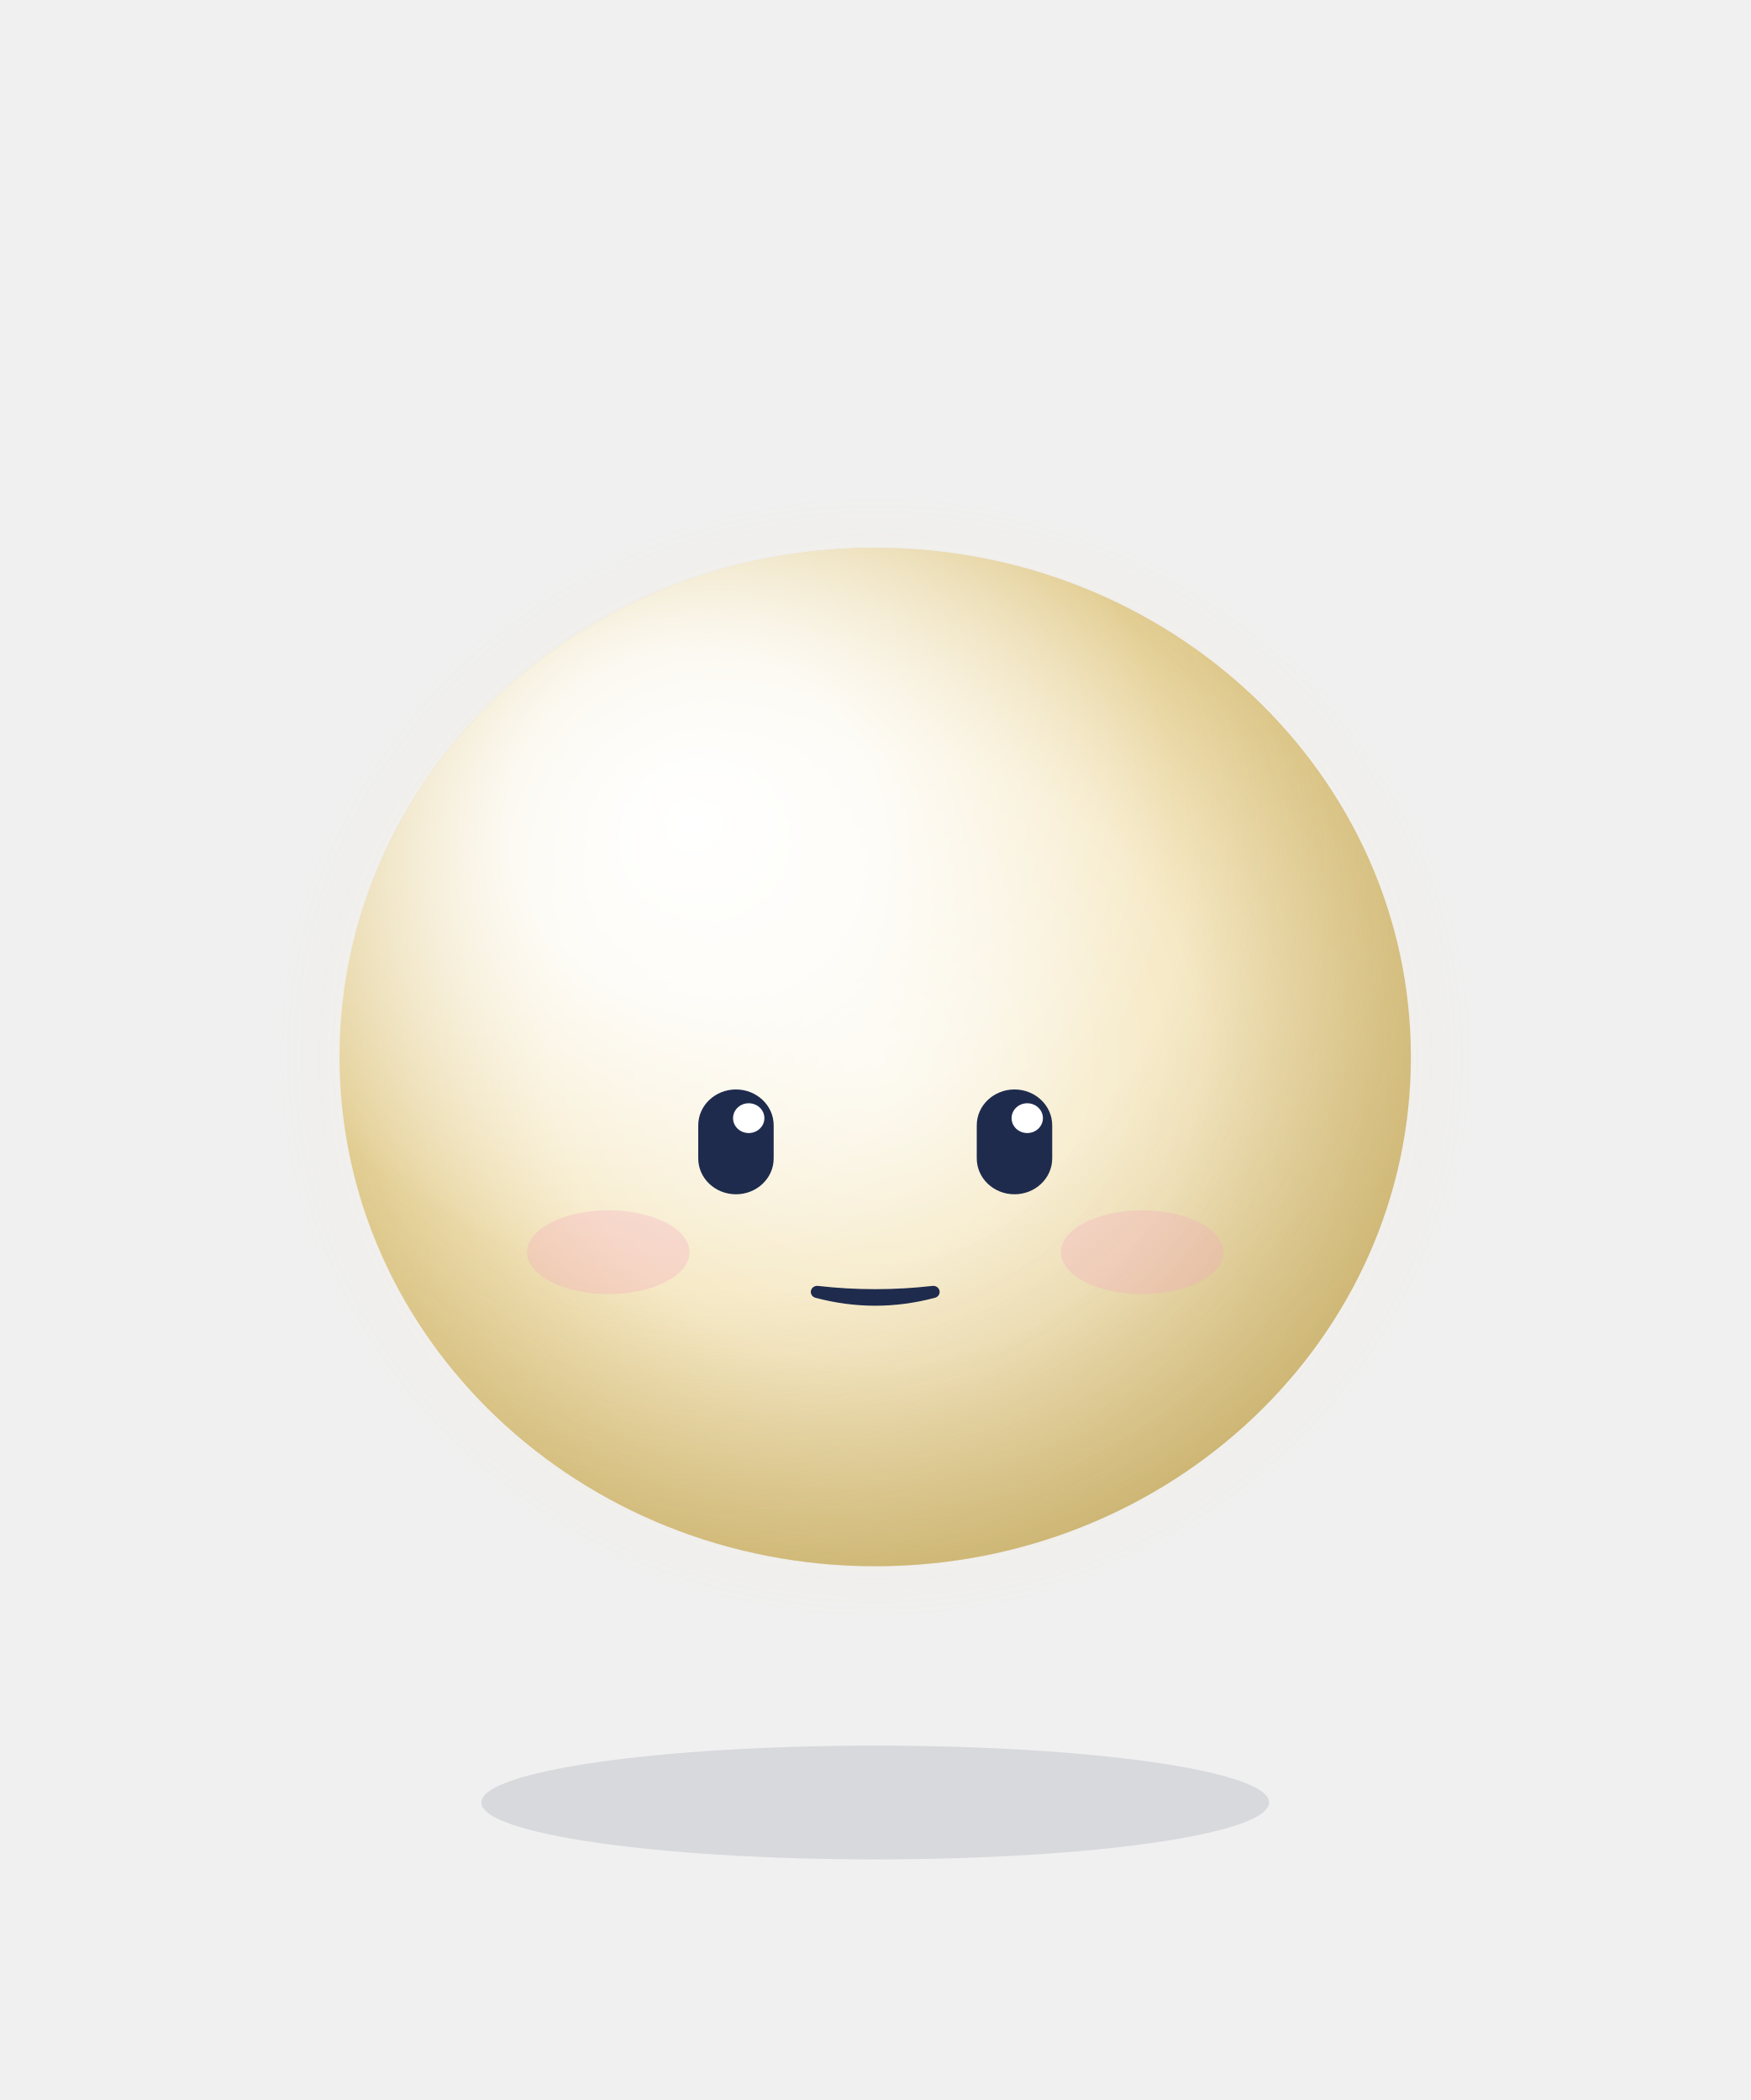
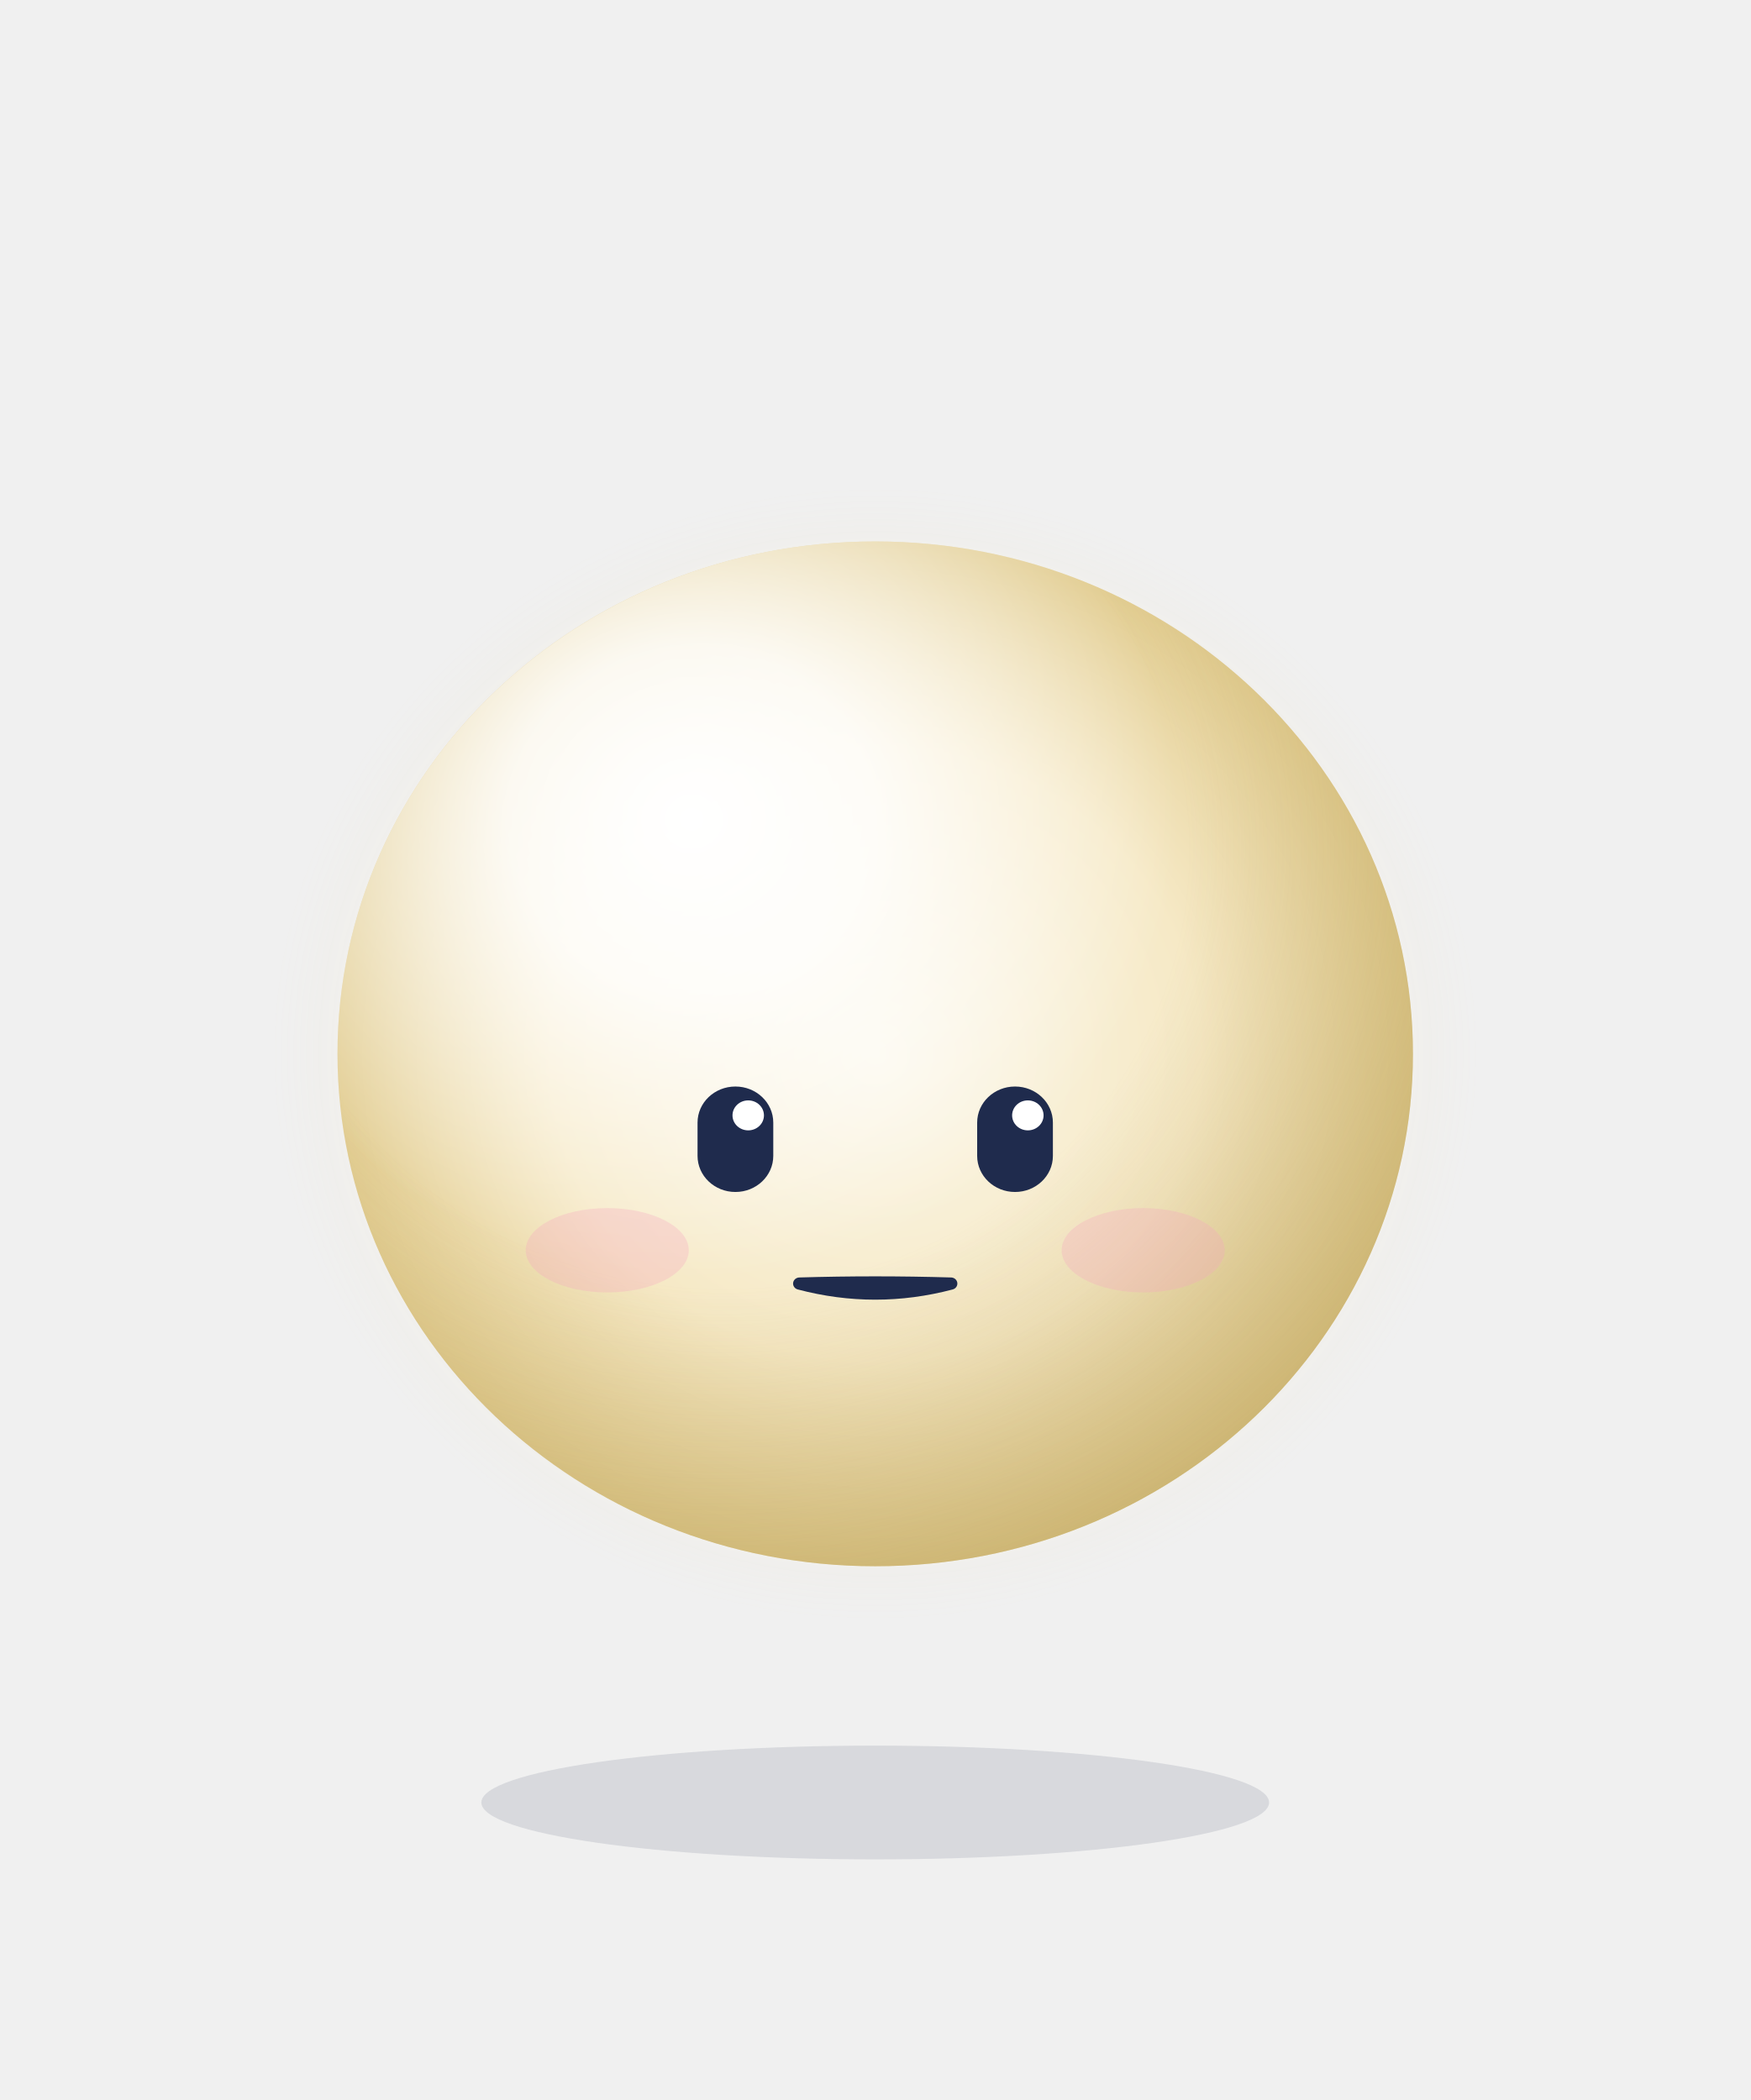
- <svg xmlns="http://www.w3.org/2000/svg" class="guide-svg" viewBox="0 0 200 240" role="img" aria-label="Lumi, your guide (fair, idle)">
+ <svg xmlns="http://www.w3.org/2000/svg" class="guide-svg" viewBox="0 0 200 240" role="img" aria-label="Lumi, your guide">
  <defs>
    <radialGradient id="lumi-fair-idle-halo">
-       <stop offset="0" stop-color="hsla(44, 82%, 78%, 0.44)" />
-       <stop offset=".42" stop-color="hsla(44, 82%, 76%, 0.144)" />
-       <stop offset=".68" stop-color="hsla(44, 72%, 76%, 0)" />
+       <stop offset="0" stop-color="hsla(44.0, 82.0%, 78%, 0.440)" />
+       <stop offset="0.42" stop-color="hsla(44.0, 82.0%, 76%, 0.144)" />
+       <stop offset="0.68" stop-color="hsla(44.0, 82.0%, 76%, 0.000)" />
    </radialGradient>
    <radialGradient id="lumi-fair-idle-body" cx="50%" cy="50%" r="50%">
-       <stop offset="0" stop-color="hsla(44, 72%, 95%, 1)" />
-       <stop offset=".6" stop-color="hsla(44, 72%, 87%, 1)" />
-       <stop offset="1" stop-color="hsla(44, 57.6%, 73%, 1)" />
+       <stop offset="0" stop-color="hsla(44.0, 72.0%, 95%, 1.000)" />
+       <stop offset="0.6" stop-color="hsla(44.0, 72.0%, 87%, 1.000)" />
+       <stop offset="1" stop-color="hsla(44.0, 57.6%, 73%, 1.000)" />
    </radialGradient>
    <radialGradient id="lumi-fair-idle-shade" cx="36%" cy="30%" r="78%">
-       <stop offset=".55" stop-color="hsla(44, 45%, 46%, 0)" />
-       <stop offset="1" stop-color="hsla(44, 45%, 46%, 0.4)" />
+       <stop offset="0.55" stop-color="hsla(44.0, 45.0%, 46%, 0.000)" />
+       <stop offset="1" stop-color="hsla(44.0, 45.0%, 46%, 0.400)" />
    </radialGradient>
    <radialGradient id="lumi-fair-idle-shine" cx="33%" cy="27%" r="50%">
-       <stop offset="0" stop-color="#fff" stop-opacity="1" />
+       <stop offset="0" stop-color="#fff" />
      <stop offset=".34" stop-color="#fff" stop-opacity=".85" />
      <stop offset=".9" stop-color="#fff" stop-opacity="0" />
    </radialGradient>
  </defs>
  <ellipse class="g-shadow" cx="100" cy="206" rx="45" ry="6.5" fill="#1F2B4D" opacity=".12" />
-   <g class="g-float">
-     <g class="g-pose" transform="translate(0 3) rotate(0 100 176) translate(100 176) scale(1.02 0.97) translate(-100 -176)">
-       <circle class="g-halo" cx="100" cy="116" r="99" fill="url(#lumi-fair-idle-halo)" />
-       <g class="g-jelly">
-         <circle cx="100" cy="116" r="60" fill="url(#lumi-fair-idle-body)" />
-         <circle cx="100" cy="116" r="60" fill="url(#lumi-fair-idle-shade)" />
-         <circle cx="100" cy="116" r="60" fill="url(#lumi-fair-idle-shine)" />
-         <g class="g-face" transform="translate(100 126) scale(1.3)">
-           <ellipse cx="-23" cy="10" rx="7" ry="3.8" fill="#F6A5C0" opacity="0.3" />
-           <ellipse cx="23" cy="10" rx="7" ry="3.8" fill="#F6A5C0" opacity="0.3" />
-           <g class="g-eyes" transform="translate(0 0)">
-             <g class="g-eye">
-               <rect x="-15.25" y="-4.75" width="6.5" height="9.5" rx="3.25" fill="#1F2B4D" />
-               <circle cx="-10.9" cy="-2.15" r="1.35" fill="#fff" />
-             </g>
-             <g class="g-eye">
-               <rect x="8.75" y="-4.75" width="6.5" height="9.5" rx="3.25" fill="#1F2B4D" />
-               <circle cx="13.1" cy="-2.15" r="1.35" fill="#fff" />
-             </g>
-           </g>
-           <g transform="translate(0 13)">
-             <path class="g-mouth" d="M-5,0.6 Q0,2 5,0.6 Q0,1.2 -5,0.6 Z" fill="#1F2B4D" stroke="#1F2B4D" stroke-width="1.1" stroke-linejoin="round" />
-           </g>
+   <g class="g-pose" transform="translate(0 3) rotate(0 100 176) translate(100 176) scale(1.024 0.976) translate(-100 -176)">
+     <circle class="g-halo" cx="100" cy="116" r="99" fill="url(#lumi-fair-idle-halo)" />
+     <circle class="g-ring" cx="100" cy="116" r="60" fill="none" stroke-width="3" opacity="0" />
+     <circle cx="100" cy="116" r="60" fill="url(#lumi-fair-idle-body)" />
+     <circle cx="100" cy="116" r="60" fill="url(#lumi-fair-idle-shade)" />
+     <circle cx="100" cy="116" r="60" fill="url(#lumi-fair-idle-shine)" />
+     <g class="g-face" transform="translate(100 126) scale(1.3)">
+       <ellipse class="g-blush" cx="-23" cy="10" rx="7" ry="3.8" fill="#F6A5C0" opacity="0.3" />
+       <ellipse class="g-blush" cx="23" cy="10" rx="7" ry="3.8" fill="#F6A5C0" opacity="0.3" />
+       <g class="g-eyes" transform="translate(0 0)">
+         <g class="g-eye">
+           <rect class="g-pupil" x="-15.25" y="-4.75" width="6.5" height="9.5" rx="3.25" fill="#1F2B4D" />
+           <path class="g-arc" d="M-16.5,1.5 Q-12,-5 -7.5,1.5" fill="none" stroke="#1F2B4D" stroke-width="3" stroke-linecap="round" opacity="0" />
+           <circle class="g-glint" cx="-10.9" cy="-2.15" r="1.35" fill="#fff" />
        </g>
+         <g class="g-eye">
+           <rect class="g-pupil" x="8.75" y="-4.75" width="6.5" height="9.5" rx="3.25" fill="#1F2B4D" />
+           <path class="g-arc" d="M7.5,1.5 Q12,-5 16.5,1.5" fill="none" stroke="#1F2B4D" stroke-width="3" stroke-linecap="round" opacity="0" />
+           <circle class="g-glint" cx="13.1" cy="-2.15" r="1.35" fill="#fff" />
+         </g>
+       </g>
+       <g class="g-mouth-pos" transform="translate(0 13)">
+         <path class="g-mouth" d="M-6.5,0 Q0,-0.20 6.5,0 Q0,1.80 -6.5,0 Z" fill="#1F2B4D" stroke="#1F2B4D" stroke-width="1.1" stroke-linejoin="round" />
      </g>
    </g>
  </g>
+   <g class="g-sparks" fill="hsla(44.0, 82.0%, 66%, 1.000)" opacity="0">
+     <path d="M176,77 Q177.05,82.95 183,84 Q177.05,85.05 176,91 Q174.95,85.05 169,84 Q174.95,82.95 176,77 Z" />
+     <path d="M190,57.5 Q190.675,61.325 194.5,62 Q190.675,62.675 190,66.5 Q189.325,62.675 185.5,62 Q189.325,61.325 190,57.5 Z" />
+     <path d="M164,54.5 Q164.525,57.475 167.5,58 Q164.525,58.525 164,61.5 Q163.475,58.525 160.5,58 Q163.475,57.475 164,54.5 Z" />
+   </g>
</svg>
